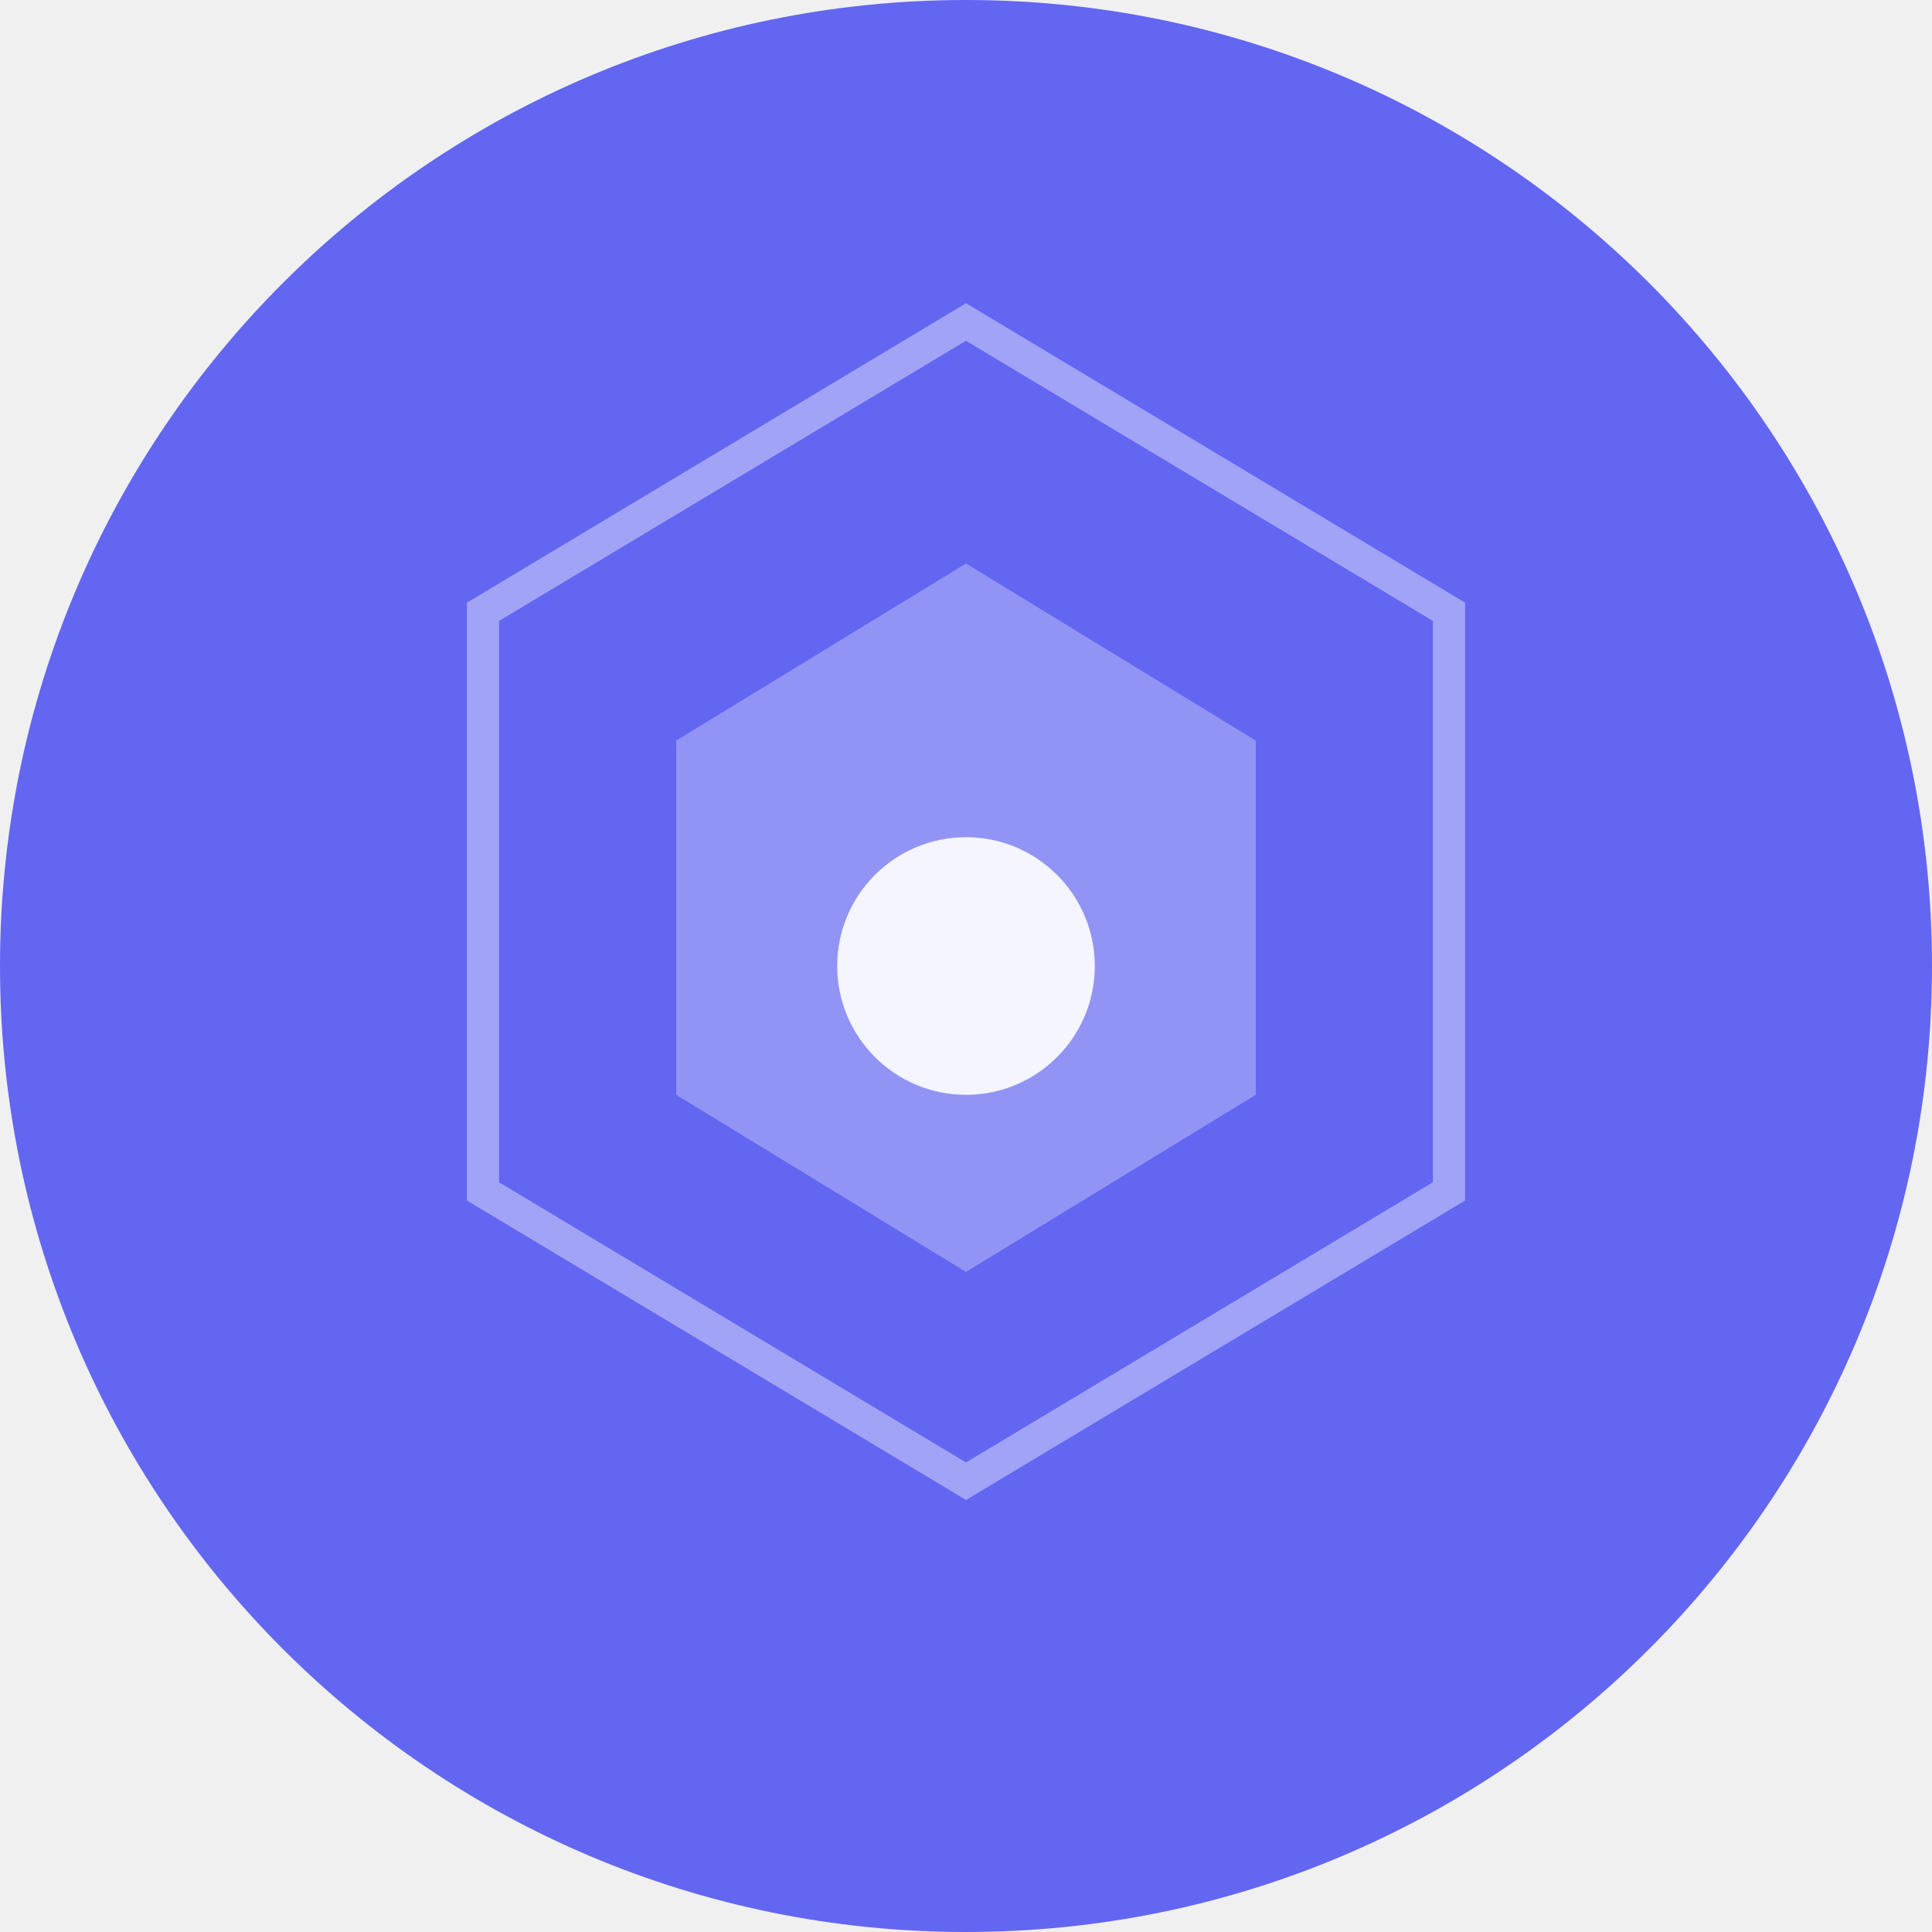
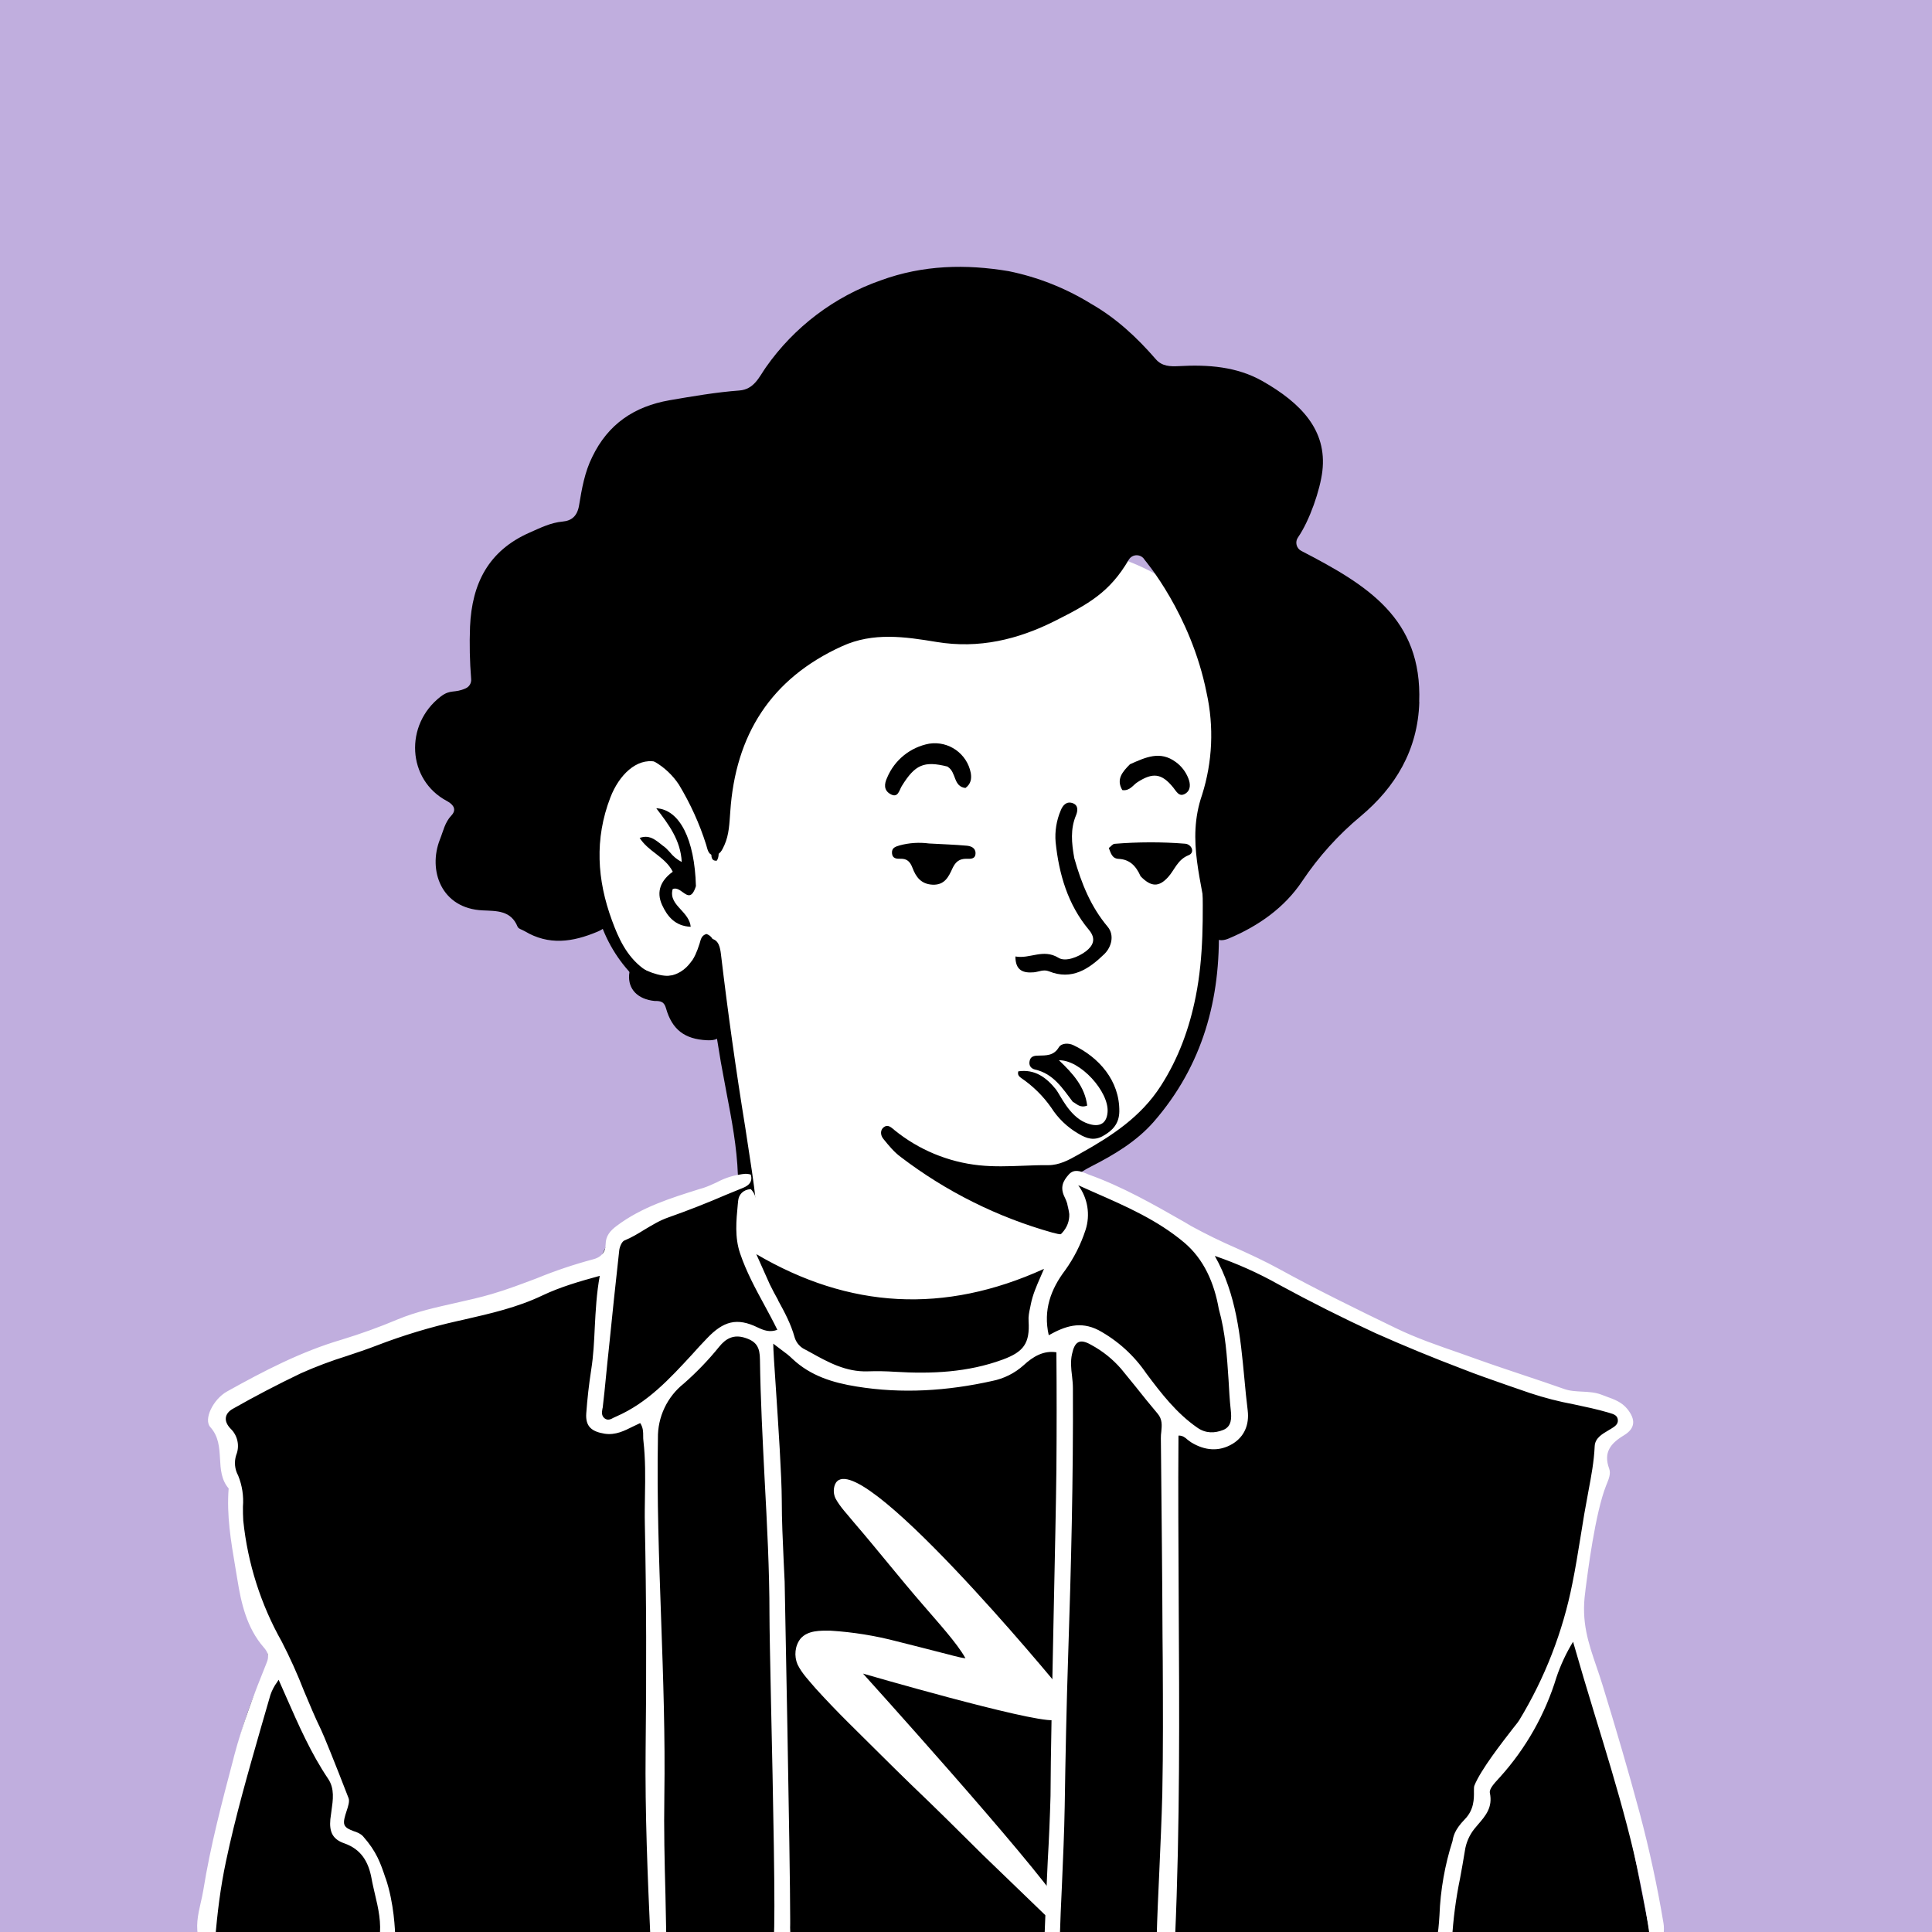
- <svg xmlns="http://www.w3.org/2000/svg" width="120" height="120" viewBox="0 0 120 120">
-   <circle cx="60" cy="60" r="60" fill="#6366f1" />
-   <path d="M60 20L90 38v36L60 92L30 74V38z" fill="none" stroke="rgba(255,255,255,0.4)" stroke-width="2" />
-   <path d="M60 35L78 46v22L60 79L42 68V46z" fill="rgba(255,255,255,0.3)" />
-   <circle cx="60" cy="60" r="8" fill="rgba(255,255,255,0.9)" />
+ <svg xmlns="http://www.w3.org/2000/svg" viewBox="0 0 1744 1744" fill="none" shape-rendering="auto">
+   <mask id="viewboxMask">
+     <rect width="1744" height="1744" rx="0" ry="0" x="0" y="0" fill="#fff" />
+   </mask>
+   <g mask="url(#viewboxMask)">
+     <rect fill="#c0aede" width="1744" height="1744" x="0" y="0" />
+     <g transform="translate(531 487)">
+       <path d="M554 727.7c-99.2 297-363.8 388.6-503.7 19.8-19.3-50.7 31-69.5 66.2-91.9 24.1-15.3 36.8-28.5 35.3-42.2-7-64.4-36.9-243.8-36.9-243.8l-3-5.8s.7-1.6-2.2 1.2c-3 3-9.9 34.2-37 34.2-24.5 0-49.2-10.9-61-86.3C7.2 285.6 9.6 214 40 201c12.5-5.3 24-7.2 35.2-.8 11.3 6.4-13-22 112-126C268.4 6.4 396.7-3.5 448.5 8 500.3 19.5 552 44.8 574.9 98.5c27.8 65-25.9 114.3-14 262.5-2.2 53.6.8 171.2-146.6 210.6-28 7.5-19.3 48.4 22.7 58.4 67 21 117 72.3 117 97.9" fill="#fff" />
+       <path fill-rule="evenodd" clip-rule="evenodd" d="m554 266.2.1-1.4c4.1-36.4 8.2-71.7 27.1-103.4 6.5 4.4 5.7 10 3.7 15.2-19.9 51.2-18 104.4-16.2 157.6l.4 14c2.1 66.4-14.5 126.8-58.7 177.5-15.4 17.6-35.8 29.8-56.5 40.3-21.4 11-25.9 20.1-19.2 43.6l.8 2.6c1.4 3.9 2.8 7.9-1 11.8-4.5 4.6-9.5 3.3-14.8 1.8l-.6-.1a406.4 406.4 0 0 1-137-68.3c-6-4.4-10.8-10.3-15.5-16.1l-.3-.4c-2.5-3-3-7.8.5-10.4 3.3-2.5 5.8-.5 8.7 1.8l1 .9a145.5 145.5 0 0 0 76.3 31.7c13.4 1.4 26.6.9 40 .4 7.4-.3 14.8-.6 22.3-.5 10.2 0 18.7-4.7 26.7-9.2l2.8-1.6c27.8-15.5 54.3-32.8 72.2-60.7 16.1-25 25.9-52.2 31.6-80.9 7.2-36.1 6.6-72.7 6-109.8-.3-12-.5-24.2-.5-36.4ZM50.6 190.8c21.9-1.7 34 11.2 44.3 26.3a140.4 140.4 0 0 1 22.4 61.5c.5 3.7 1 7.6-1.2 11.3-4.5.6-4.9-3-5-5.6-.5-20.7-9.7-38.7-18.9-56.1-6.6-12.5-16.2-24.6-31.4-27.6-17.2-3.5-33 12-40.8 32.2-14.5 37.6-12 74.6 1.4 111 5.8 15.9 13.1 32.1 27.8 43.2 14.8 11.3 32.7 9.3 43.6-5.7l2-2.5c2-2.6 4-5.1 5-8 2.1-5.8 5.4-11.2 11.3-10.4 6.8 1 8 8.3 8.7 14a3661 3661 0 0 0 22 156.7l5.9 38.8c2.6 17.1 5.6 41.7 3.6 52.1a28 28 0 0 0-.3 2.2c-.4 2.8-.6 5-4.2 5.5-4.9.8-7-2-7.7-6.4-2.3-17-3-23.6-4-49.6-.9-25.2-5.6-50-10.4-74.9l-5-27c-5.2-30.8-10.3-62-10.8-97l-2 3c-7.6 11.3-13.7 20.5-24.5 24a40.5 40.5 0 0 1-46.1-12.5 127.8 127.8 0 0 1-28.8-55.8c-8.4-34-9.9-67.1.9-100.6 5.2-16.1 23.7-44.7 42.2-42Zm34.6 127.5c4.4 3.2 8.4 6 12-5.4-1.1-42.2-14.7-69.2-35.8-70.3 11.2 14.6 22 28.8 23 48.5a32.3 32.3 0 0 1-10.7-8.8c-2-2.2-4-4.4-6.5-6l-3-2.4c-4.8-3.6-9.7-7.4-17.8-4.5 3.8 5.8 9 10 14.3 14 6 4.7 12 9.3 15.6 16.5-10.6 7.7-15.2 17.7-9.7 29.9 4.8 10.5 11.9 19.2 25.9 19.8-.6-6.3-4.7-10.9-8.8-15.4-5-5.4-9.7-10.6-7.5-18.6 3.2-1.5 6.2.7 9 2.7Z" fill="#000" />
+     </g>
+     <g transform="translate(178 1057)">
+       <path d="M1312 691.3 3 694s25.8-189 56.2-235.7c16.3-25-10.6-45-16.4-70.3-5.8-25.2-11.8-57.9-10.5-67.4 1.2-9.5-1.4-29.3-4.3-43.3-3-14-.2-28.3-7-40.5-7-12.1-8-25 0-30.7 8-5.8 341.2-123.5 341.2-123.5L372.5 61s47-34.8 72.2-40.7c25.2-5.9 47.1-9.7 47.1-9.7s-5.2 24.3-1.4 36.6c4 12.4 93 68.9 154.7 63.8 72-6 139.4-45.2 144.8-60.7 5.4-15.6-3.3-19-6.6-31.8C779.9 5.7 788 1 802.6 9c14.5 8 211.3 110.9 254 130.4 42.6 19.6 202.6 69.4 202.6 69.4s30.2 8.8 26.7 17.2c-7.6 17.9-24.1 1-24.1 49.6 0 30-25.3 125.6-25.3 125.6s39.6 123.7 46.2 148.2c6.7 24.5 29.3 142 29.3 142Z" fill="#000" />
+       <mask id="bodyVariant06-a" style="mask-type:luminance" maskUnits="userSpaceOnUse" x="516" y="231" width="267" height="460">
+         <path d="m528 691-12-460h266.5L773 691H528Z" fill="#fff" />
+       </mask>
+       <g mask="url(#bodyVariant06-a)">
+         <g transform="translate(396 278)">
+           <path d="M204.9 175.7s150.1 43.7 172 42.1c9.5-.6 13.6-7 11.8-16.2a28 28 0 0 0-5.5-12c-2.9-4-186-225.6-203.5-184.5a16 16 0 0 0 .5 12.5c4.3 8 10.8 14.4 16.3 21.3 21.4 24.8 41.6 50.6 63.1 75.3 12.7 14.9 30.5 34.2 37.9 47.7-5.4-.5-15.1-3.5-21.1-4.9-13.5-3.4-27-7-40.5-10.3a313.1 313.1 0 0 0-60.2-9.7c-9.2-.1-20.4-.4-27 7.1-5.2 6.5-6 15.8-2.8 23.3 4 8.3 10.7 15 16.6 22a855 855 0 0 0 29.6 30.9c18.8 18.5 37.3 37.2 56.2 55.5 22 21 43.5 42.3 65 63.7 15.9 15.5 32 30.7 47.9 46.2 4.8 4.7 9.6 9.4 14.8 13.7l5.3 4.2c1.2.8 2.4 1.7 3.9 1.8 2.5-.4 3.3-3.5 3.6-5.7.9-5.8-2.8-10.7-5.6-15.3C358.6 345.7 205 175.7 205 175.7Z" fill="#fff" />
+         </g>
+       </g>
+       <path fill-rule="evenodd" clip-rule="evenodd" d="M409.2 694c-2.6-57.2-5-114.3-4.4-171.6.8-67.8.7-135.8-.7-203.6-.2-8.6 0-17.2.1-25.7.3-16.5.5-33-1.4-49.5-.2-1.4-.2-2.8-.2-4.3 0-3.7 0-7.6-2.7-11.7l-6.3 3c-8 4-16 8.1-25.8 6.6-11.6-1.9-17.4-6.4-16.6-18.3a489 489 0 0 1 4.5-39.6c2-12.6 2.6-25.3 3.2-38.2.8-15.2 1.6-30.7 4.5-46.4-18.3 5-35.6 10-52 17.8-22.4 10.7-46.6 16.2-70.6 21.7l-5.4 1.2c-25 5.6-49.5 13-73.4 22.2-8.8 3.4-17.8 6.4-26.8 9.4a376.2 376.2 0 0 0-41.7 15.7 993.2 993.2 0 0 0-61.3 32c-7.5 4.2-8.7 11.1-2 18a21.7 21.7 0 0 1 5 23.8A23.5 23.5 0 0 0 37 275a61.3 61.3 0 0 1 4.3 28c0 4.3 0 8.6.3 12.7a281 281 0 0 0 34.8 109.3 467.7 467.7 0 0 1 20 44.4c5 11.8 9.8 23.6 15.4 35 2 4 12.6 30 24.9 61.9 1 2.8-.4 7.2-1.9 11.7-1.5 4.6-3 9.3-1.9 12.2 1.2 3 4.6 4.3 8.2 5.7 3.2 1 6.4 2.3 8.6 4.7 12.2 13.8 15.7 24 20.3 37.7l.2.4c7.5 22.1 8.5 47 8.6 54a32.6 32.6 0 0 1-14.3.2c2-14.3-1-27.3-4.1-40.3-1-4.6-2.2-9.2-3-13.9-2.8-15.3-9.5-26.4-24.5-31.7-10.5-3.6-13.8-10.2-12.7-21.8l1-7.5c1.4-9.9 3-20.1-3-29-15.5-23-26.6-48.3-37.9-74l-6.8-15.4-1.4 2.2a42.5 42.5 0 0 0-6 11.5l-8.4 29C46.2 542.2 34.6 582.3 26 623.2c-5 23.5-7.9 47-9.8 70.8H1.7c-3.5-11.5-1-22.5 1.5-33.5a185 185 0 0 0 2.3-11.1C12 609 22.4 569.7 32.8 530.3l.5-2.1c7.7-29.1 18.3-56.8 29.5-84.5 2.3-5.6 1.2-9.2-2.8-13.7-15.2-17.5-20.3-39.6-23.8-61.6l-1.8-10.8c-4-23.5-7.9-47-6-71-6.7-7.8-7.3-17.4-7.8-27-.6-10-1.2-20-8.7-28.3-6.4-7 2.5-25.2 15-32.2 33.2-18.5 66.8-36 103.5-46.8A517 517 0 0 0 181 134c16.9-7 34.5-10.8 52.1-14.8 11.2-2.5 22.3-5 33.2-8.2 13.6-4 26.7-9 40-14a420.5 420.5 0 0 1 51-17.2c7-1.7 11.3-6.1 11.4-13.6.1-7.7 4.2-12.3 10.1-16.7 22.5-16.9 48.7-25 74.8-33.2l3.4-1c4.2-1.4 8.1-3.2 12-5a65 65 0 0 1 20.5-7c3.3-.6 6.5-1.2 10.2 0 2 6.6-2 9.9-6.8 11.9l-15.4 6.3A806.2 806.2 0 0 1 425.2 42c-7.8 2.7-14.7 7-21.6 11.1-5.8 3.6-11.6 7.1-18 9.7-2.3 1-4.2 5.6-4.6 8.7-3.3 29.3-6.3 58.6-9.3 88l-1.4 13.2-1.4 14.1c-.8 8.6-1.7 17-2.7 25.6 0 .8-.2 1.5-.4 2.3-.5 3-1 6.1 1.8 8.5 3 2.4 5.7 1 8.4-.5l2.2-1c28.3-12.3 48.4-34.2 68.5-56 4.5-5 9-10 13.6-14.7 14.7-15.4 26.9-18.9 45.7-9.7 5.7 2.7 10.9 4.6 17.7 2.1-3.6-7.4-7.5-14.6-11.4-21.8-8.4-15.4-16.6-30.6-22.2-47.1-5-14.6-3.5-29.6-2.1-44.4l.3-3c.5-5.6 4.3-10.2 11.4-10.7 5.9 5.8 6 15.3 6 21-.2 25 18.1 33.3 34.7 40.8l.5.3c50.3 22.9 103.7 25 157.4 16.8a149.8 149.8 0 0 0 80.3-37.2c11.4-10.4 10-22.9 4.5-34.3-4.5-9-1.5-14.8 3.7-20.6 4.7-5.2 10.3-3 15.5-1l2.3 1c30.8 11 59 27.2 87.4 43.4l5 3a493 493 0 0 0 41.3 20.2c12.8 5.8 25.6 11.7 38 18.5 34.6 19 70.1 36.4 105.7 53.6 18.5 9 38.1 15.7 57.7 22.5l16.3 5.8c13.9 5 27.9 9.6 41.8 14.3 12 4 24 8 35.8 12.2 5.4 2 11 2.2 16.6 2.5 5.9.3 11.8.6 17.5 2.8l4.5 1.7c7 2.5 13.8 5 18.8 11.2 7.6 9.5 7.3 17.4-3 23.7-12.2 7.3-18.8 15.5-13.4 30.2 1.6 4.4-.3 9-2 13.3l-.5 1.2-.2.5c-10 25-16.8 79.6-18.6 93.4l-.3 2.8c-3.8 27 2.8 46 10.2 67.7a558 558 0 0 1 5.4 16.4c11.8 38.4 23.2 77 33.6 115.8a1073 1073 0 0 1 21.4 99c.6 3.4.4 7 .2 11v3a25.1 25.1 0 0 1-12.3.2c-9.4-69.9-29.7-136.2-50-202.4A3709 3709 0 0 1 1242 425a158 158 0 0 0-15 32.1 238.2 238.2 0 0 1-50.9 90l-1.2 1.3c-4 4.4-8.8 9.5-8 13.1 2.7 13-3.9 20.6-10.8 28.6l-3.2 3.8a41.5 41.5 0 0 0-8.6 20c-1.3 8.2-2.8 16.4-4.3 24.6a383.2 383.2 0 0 0-7.3 55.5h-14.3c2-6.1 2.4-13.2 3-22.2a250.7 250.7 0 0 1 11.8-67c.7-4 1.7-9.9 11-19.5 8.5-8.6 8.4-18.8 8.3-25.2 0-2.4 0-4.2.4-5.2 5.6-14.2 25.4-39.5 35.1-52 3-3.7 5-6.3 5.4-7.1 23.1-38 39.4-79.9 48-123.6 2.8-13.7 5-27.6 7.3-41.6a1160 1160 0 0 1 7.2-41.8c2.5-13.3 5-26.5 5.6-40.2.3-7.4 6.6-11 12.5-14.5l1.3-.8.5-.2.4-.3c3.2-2 6.7-4 6.2-8.3-.5-4-3.9-5-7.3-6l-1.3-.4c-10.2-3-20.7-5.2-31.1-7.4a299.7 299.7 0 0 1-39.6-10.2l-20.3-7c-13.9-4.9-27.7-9.6-41.3-15a1511.4 1511.4 0 0 1-77.9-32.1 1475.9 1475.9 0 0 1-87-43.7 346 346 0 0 0-58-26c19.6 34.7 23.1 72.8 26.7 110.8.9 9.7 1.8 19.3 3 28.8 1.5 12.7-3 23.5-13.6 30-12.3 7.4-25.3 6.2-37.6-1.4l-3-2.2c-2.2-2-4.6-4-8.3-3.8-.4 49.6 0 99.2.2 148.8.6 101.4 1.2 203-3.3 305a41.8 41.8 0 0 1-16.6.3c.5-20.4 1.5-40.6 2.4-60.7 1-23.4 2.1-46.7 2.7-70 .8-39.9.6-79.7.4-119.6l-.2-22.4c-.2-53-.8-106.1-1.3-159.2l-.2-19.9c0-2 .1-4 .4-5.9.5-5.5 1.1-11-3.3-16.2-6.8-8-13.3-16.1-19.8-24.3L834 178.6a96 96 0 0 0-27-21.6c-10.4-6-14.9-3-17.3 8.3-1.5 6.7-.8 13.2 0 19.7.4 3.7.8 7.4.8 11 .4 80.8-1.6 161.5-4.3 242.2-1.5 45-2.4 90.3-3.1 135.4-.4 23.7-1.5 47.4-2.5 71-.8 16.5-1.5 33-2 49.6-4 0-9.9-.5-13.8-1.3.8-23.1 2-48.1 3-70.2a1987 1987 0 0 0 2.5-58.5c.1-34.5 1.5-99.8 2.8-162.4 1.1-52.7 2.2-103.4 2.5-132.4a6422.8 6422.8 0 0 0 0-105.7c-11.4-1.8-21 3.7-29.6 11.7a60 60 0 0 1-28.4 14.2c-40.4 9-81.3 11.7-122.4 5-21.3-3.4-41.6-9.6-57.9-25-3-3-6.5-5.6-10.6-8.6a374 374 0 0 1-6.7-5.1c0 4.7 1 20.7 2.4 40.7 2.2 33.3 5.2 77.9 5.3 100.7 0 18.2.9 36.4 1.7 54.6l.9 19c0 2.4 5 251 5 305.2v3.5c-.1 4.8-.3 9.7 1.7 14.4-5.6.1-11-.2-16.6-1 1.8-17.9-.6-131.4-2.4-212.6-.8-37.8-1.4-68.6-1.4-79.5 0-41-2.2-82.1-4.4-123.1-1.8-35.9-3.7-71.7-4.2-107.6-.1-10.7-2.9-16.2-13.3-19.5-10.6-3.5-17.7.8-23.5 8-9.7 12-20.3 23-31.9 33.2a61.8 61.8 0 0 0-23.4 49.5c-1 54.5 1 108.8 2.9 163.2 1.9 53.2 3.7 106.4 2.9 159.6-.5 29.7.2 59.5 1 89.2l.8 40.6h-14.3Zm513-569.4c-4.1-23.4-13.4-45-31.4-60.1-23.8-20-52.1-32.5-80.7-45l-14.8-6.6a44.6 44.6 0 0 1 6.6 40.4 133 133 0 0 1-18.5 36.5c-12.7 16.8-19.9 35.7-14.7 58.5 14.7-8.2 28.4-13 44.9-4.6a123.6 123.6 0 0 1 43.1 39c13.6 18.2 27.3 36 46.2 49.1 7.6 5.3 15.7 5 23.3 2 7.7-3.1 7.6-10.8 6.8-17.9-1-9-1.5-18.1-2-27.3-1.4-21-2.7-42.2-8.8-64Zm-397.8-8c-2.6-4.6-5.1-9.3-7.5-14.2a24155 24155 0 0 0-12.2-27.3c84 49.3 169.7 54.2 259.7 13.3l-3.2 7.4c-3.6 8.2-7 16-8.7 24.6l-.6 3c-.9 4-1.7 8-1.4 12.2 1.2 20-4.4 27.7-23.4 34.7-31.6 11.6-64.2 13-97.3 11a243 243 0 0 0-24.4-.4c-19.7.7-35.9-8.2-52-17.2l-6.5-3.5a17.8 17.8 0 0 1-7.6-10c-3.3-12-9.1-22.8-15-33.5Z" fill="#fff" />
+     </g>
+     <g transform="translate(266 207)">
+       <g fill="#000">
+         <path d="M1015.2 426.7c-1.3 43.6-21.8 77-52.8 103a274.8 274.8 0 0 0-52.9 58.7c-16 24-39.5 40.5-66.4 51.8-8.3 3.5-14 .8-17.4-7.2-.7-1.6-1.7-3.2-1.8-4.8-4.2-39-19.2-76-4.8-117.7a177.8 177.8 0 0 0 4.1-92c-14.2-71.4-55.7-119.7-56-120.2a8.3 8.3 0 0 0-14.3 0c-17.2 29.5-36.4 40-66.8 55.3-33.3 16.7-68.4 25.2-106.6 18.9-28.4-4.7-57.3-9-85.3 3.8-64.4 29.2-96.4 80.2-101 149.6-.8 10.3-1 20.5-5.3 30-2 4.3-4 9.2-9.5 9-5.3 0-5.7-5.6-7-9.5-6-19-14.3-37.1-24.6-54.2a66.1 66.1 0 0 0-22.2-20.8c-11.2-7.2-22.3-5-32 5.4-13.5 14.5-18.1 33.3-19.2 51.7-1.7 26.6-3.2 53.6 8.6 79.2 3.3 7.3 1.3 13.1-8.6 17.3-22.6 9.5-44 12.6-65.9-.5-2.2-1.3-5.6-2.1-6.3-4-6-14.8-19-14.1-31.3-14.7-37.8-1.6-49.7-36.4-38.8-64 3-7.4 4.4-15.4 10.4-21.7 4.7-5 2.3-9.6-4-13-36-19-38.7-69-5.6-94.4 9-6.8 12.1-2.6 22.6-7.4a8.3 8.3 0 0 0 4.8-8.4 398.2 398.2 0 0 1-1-47.3c1.7-38.7 16.5-68.4 53.7-84.8 9.8-4.3 19-9 29.9-10 8.1-.7 13.2-5 14.8-14.5 2.5-15 5-30 12-44 14.2-29.4 37.7-45.4 69.7-51 21-3.6 41.8-7.2 63-8.8 13.4-1 17.9-12.3 24-21A212 212 0 0 1 529 46.1c38.2-14 77-14.8 115.6-8.3a228 228 0 0 1 74.1 29.3c22.8 13 41.5 30.4 58.5 50 5.7 6.7 13.2 6.8 21 6.4 26.2-1.5 52.3.4 75.4 13.5 34.8 19.8 58.4 44.3 54.1 81.2-2 17-11.5 44.7-22 59.9a8.3 8.3 0 0 0 3 12.2c59.5 30.8 109.2 61 106.4 136.4Z" />
+         <path d="M325.2 696.6c-15.7-1.5-24.3-10.8-23.3-23.7.6-7.6 3.7-9.7 10.8-6.1 27.9 14 43.6 7.5 52.8-22 1.1-3.7 1.6-7.4 6.2-8.7 7.3 2.6 7.4 10 7.2 14.9-1 22.6 4 44.5 6.5 66.6 1.3 11-2.4 15-13.5 14.4-19.8-1-31.2-9.5-36.7-28.8-1.5-5.4-4.2-6.8-10-6.6Z" />
+       </g>
+     </g>
+     <g transform="translate(791 871)">
+       <path d="M177.4 123.6c-9.2-12.1-17.5-25.4-34-29.1-3.8-.9-5.8-3.7-5-7.6.7-4.3 4.2-5 7.7-5 7.2-.2 14 .3 18.7-7.5 2.4-3.9 8.7-4 13-2 22.9 10.8 42 32 41.6 60-.2 11-6.1 17.2-14.7 22-7.9 4.5-14.7 2.6-22.5-2.2a71.7 71.7 0 0 1-24.3-23.4 105 105 0 0 0-27.1-26.7c-1.7-1.3-3.5-2.6-2.6-6 15-2.2 25.4 5.6 34 16.3 3.8 4.8 11.8 23.8 26.6 30 11.1 4.7 19.1 2.2 20-9.5 1.4-18.4-24.7-47.3-43.9-46.8 12.7 12 23.4 24 25.5 40.9-6.5 2.5-9.4-1.6-13-3.4Z" fill="#000" />
+     </g>
+     <g transform="translate(653 805)" />
+     <g transform="translate(901 668)">
+       <path d="M68.7 106.5c6.5 23.1 15 44 30.2 62.1 6.2 7.4 3.6 18.1-3 24.6-13.8 13.4-29.3 24-50 15.6-5-2-9.2.5-13.7.9-9.5.8-16.6-1.5-16.6-14.3 13.2 2.4 25-7.3 38.9 1.2 6.2 3.9 17.9-.6 24.9-6 5.7-4.5 9.8-10.7 2.5-19.3-19-22.7-27-50.3-30-79.1a60 60 0 0 1 4.6-28.6C58.3 59 61.7 55 67.3 57c5.5 2 4.5 7.3 3 11-5.2 12.4-4 24.9-1.6 38.4Z" fill="#000" />
+     </g>
+     <g transform="translate(610 680)">
+       <path d="M419.6 111c-4.2-9.5-9.9-15.2-19.8-15.7-6-.3-7-5.1-8.9-9.8 2-1.5 3.5-3.7 5.3-3.8 21.1-1.7 42.4-1.8 63.5-.1 6 .4 9.3 8 3.2 10.4-10 4-12.5 13.2-18.5 19.8-8.2 9-15.2 9.1-24.8-.8ZM228.6 81.4c12.2.7 23.1 1 34 2 3.6.3 8 1.8 8 6.7 0 5.6-4.6 5.2-8.3 5.1-6.3 0-9.7 2.7-12.5 8.6-3.4 7.4-6.9 15.3-18 14.8-10.5-.5-15.1-7.2-18.1-15.2-2.2-5.7-5-8.4-11-8.2-3.4.1-7.1-.2-7.5-4.9-.4-5 3-6 7-7.2a67.9 67.9 0 0 1 26.4-1.7Z" fill="#000" />
+     </g>
+     <g transform="translate(610 680)" />
+     <g transform="translate(774 657)">
+       <path d="M81.4 35C60 29.6 52 33.2 40 52.6c-2.4 4-3.4 11.4-10.6 7-5.6-3.4-5.3-8.8-2.6-14.6a51.4 51.4 0 0 1 38-30.7 33.1 33.1 0 0 1 37.5 26.4c.9 5.3.1 10-4.8 13.6-11.2-1.3-8-14.2-16-19.1ZM246.2 32.8c14-6.2 27-12.4 41.2-1.9 5.1 3.7 9 8.8 11.3 14.7 2 5 2.3 10.7-2.7 13.8-5.7 3.5-8.1-2.1-11-5.6-10.4-12.8-18.4-13.7-32.4-4.6-4 2.6-6.8 8-13.5 7-5.7-9.6-.1-16.3 7-23.4Z" fill="#000" />
+     </g>
+     <g transform="translate(0 559)" />
+   </g>
</svg>
